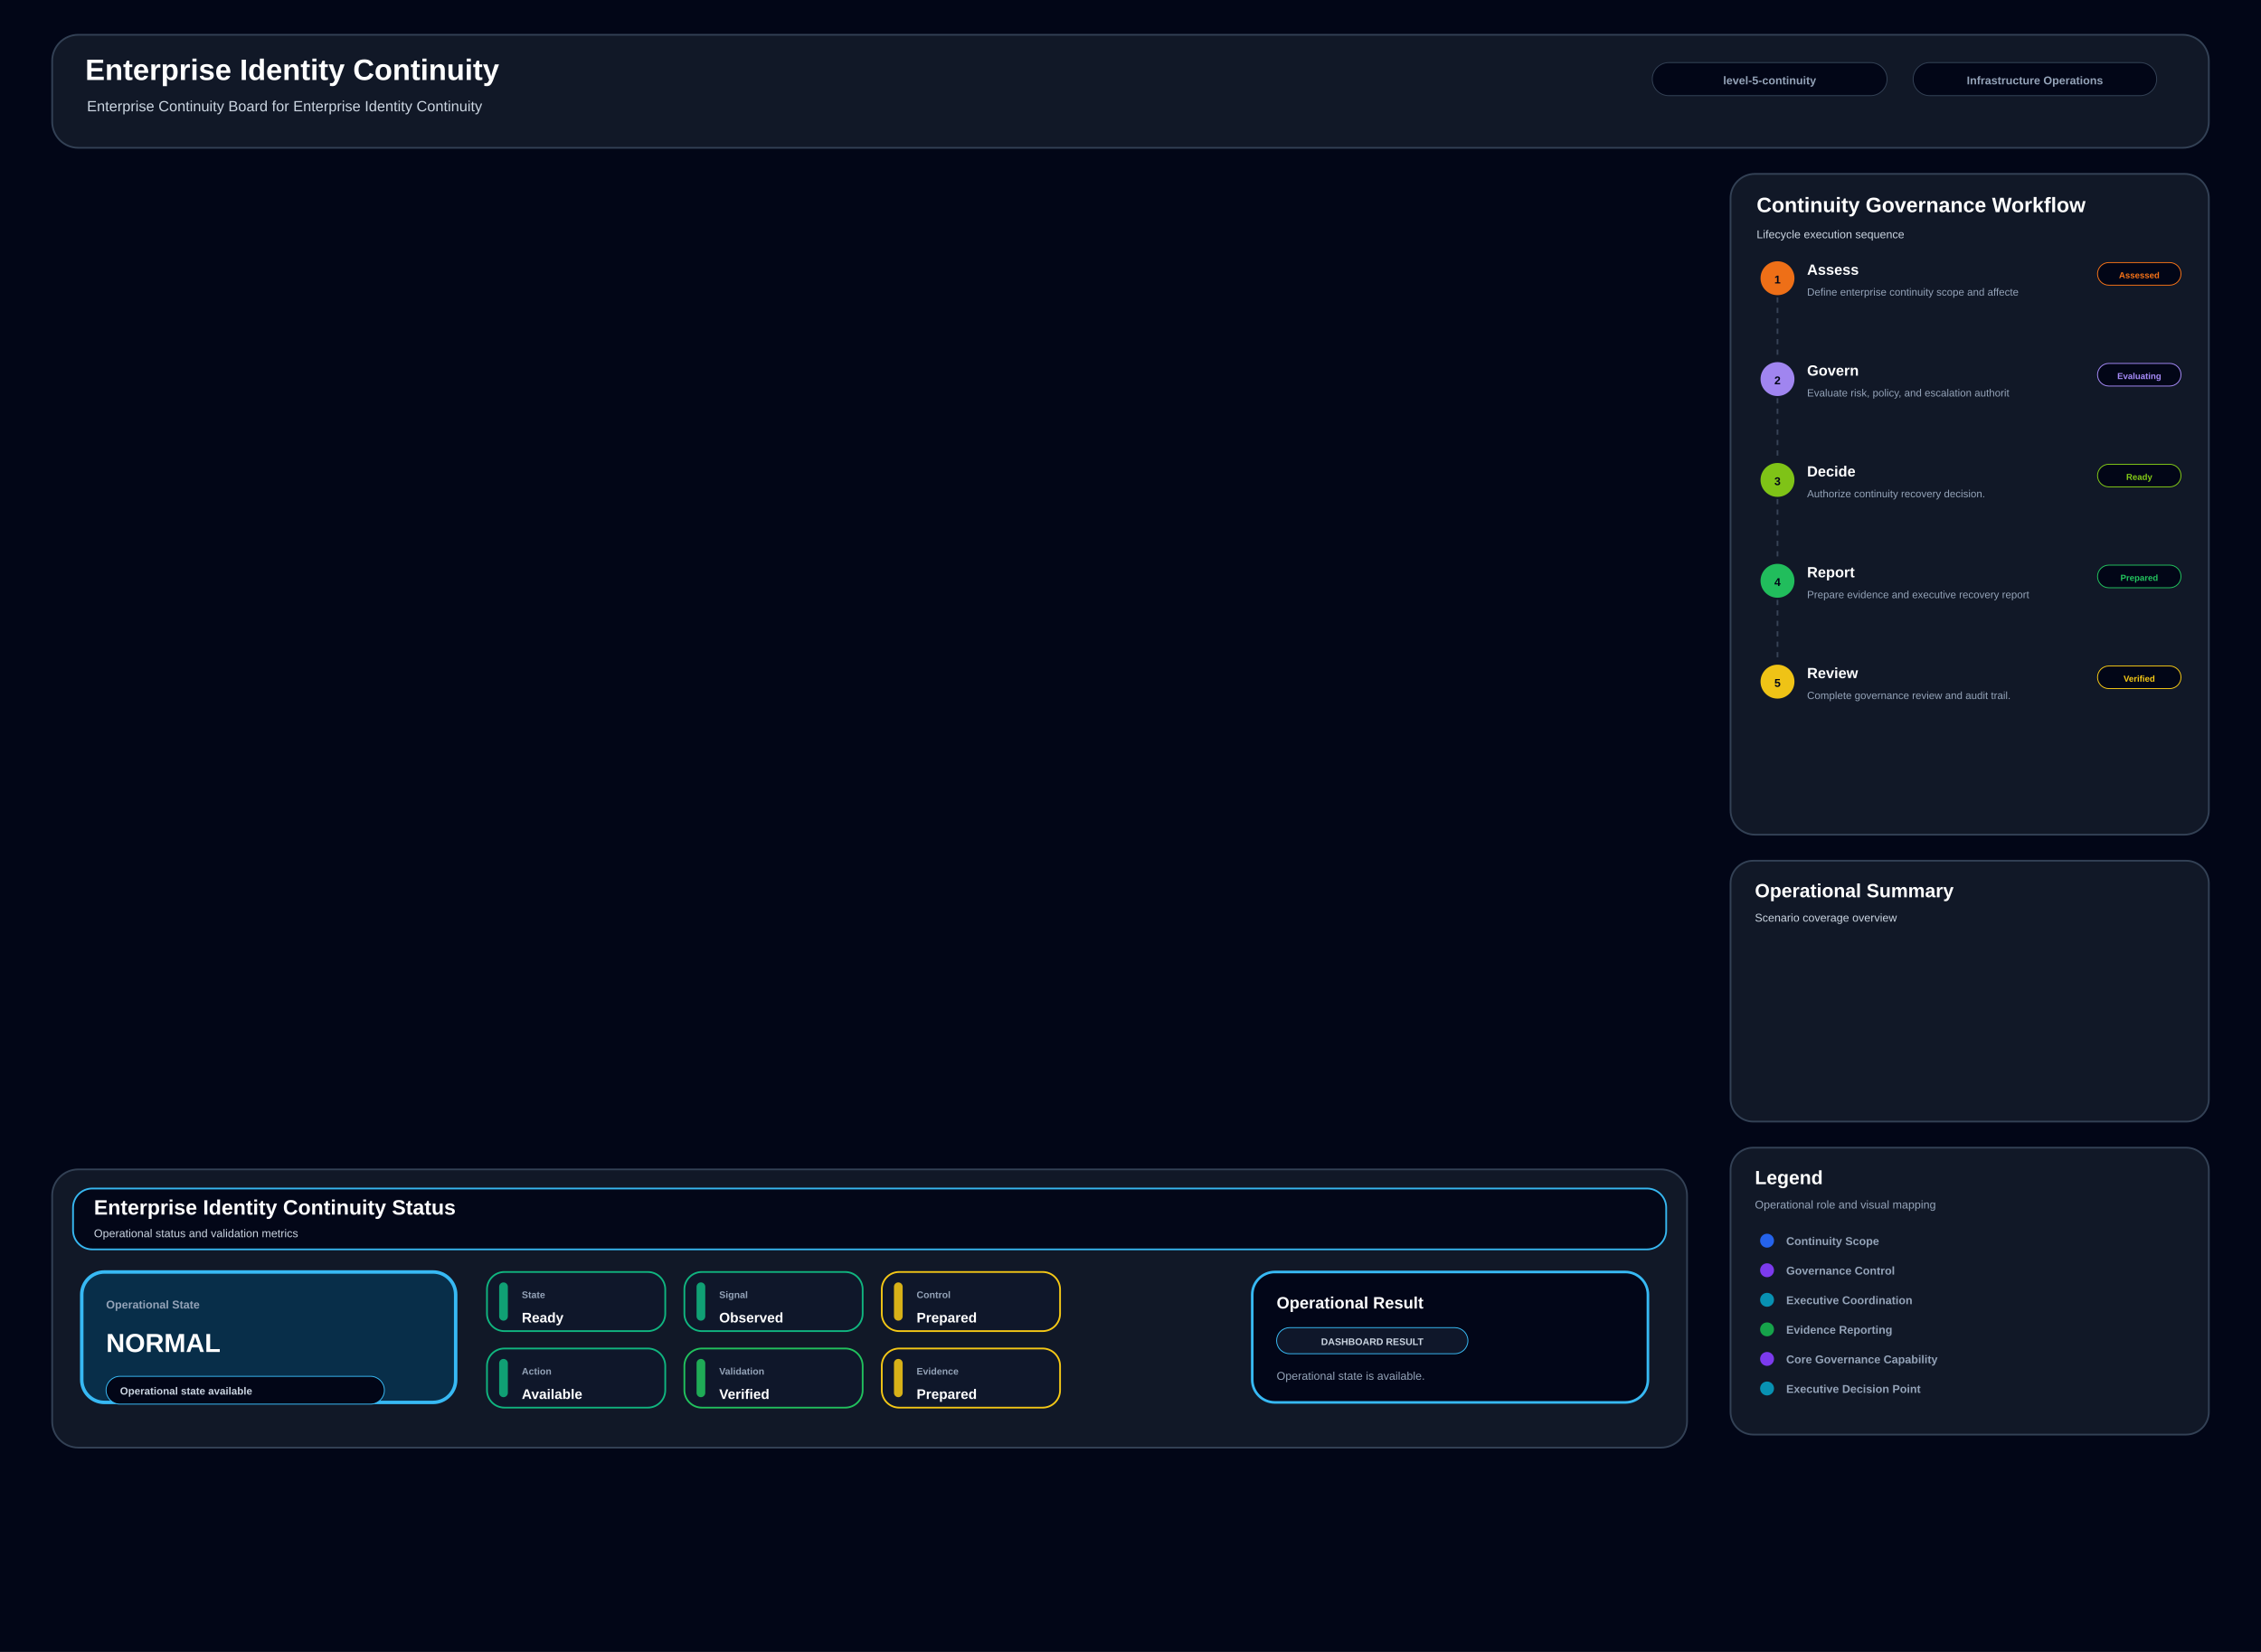
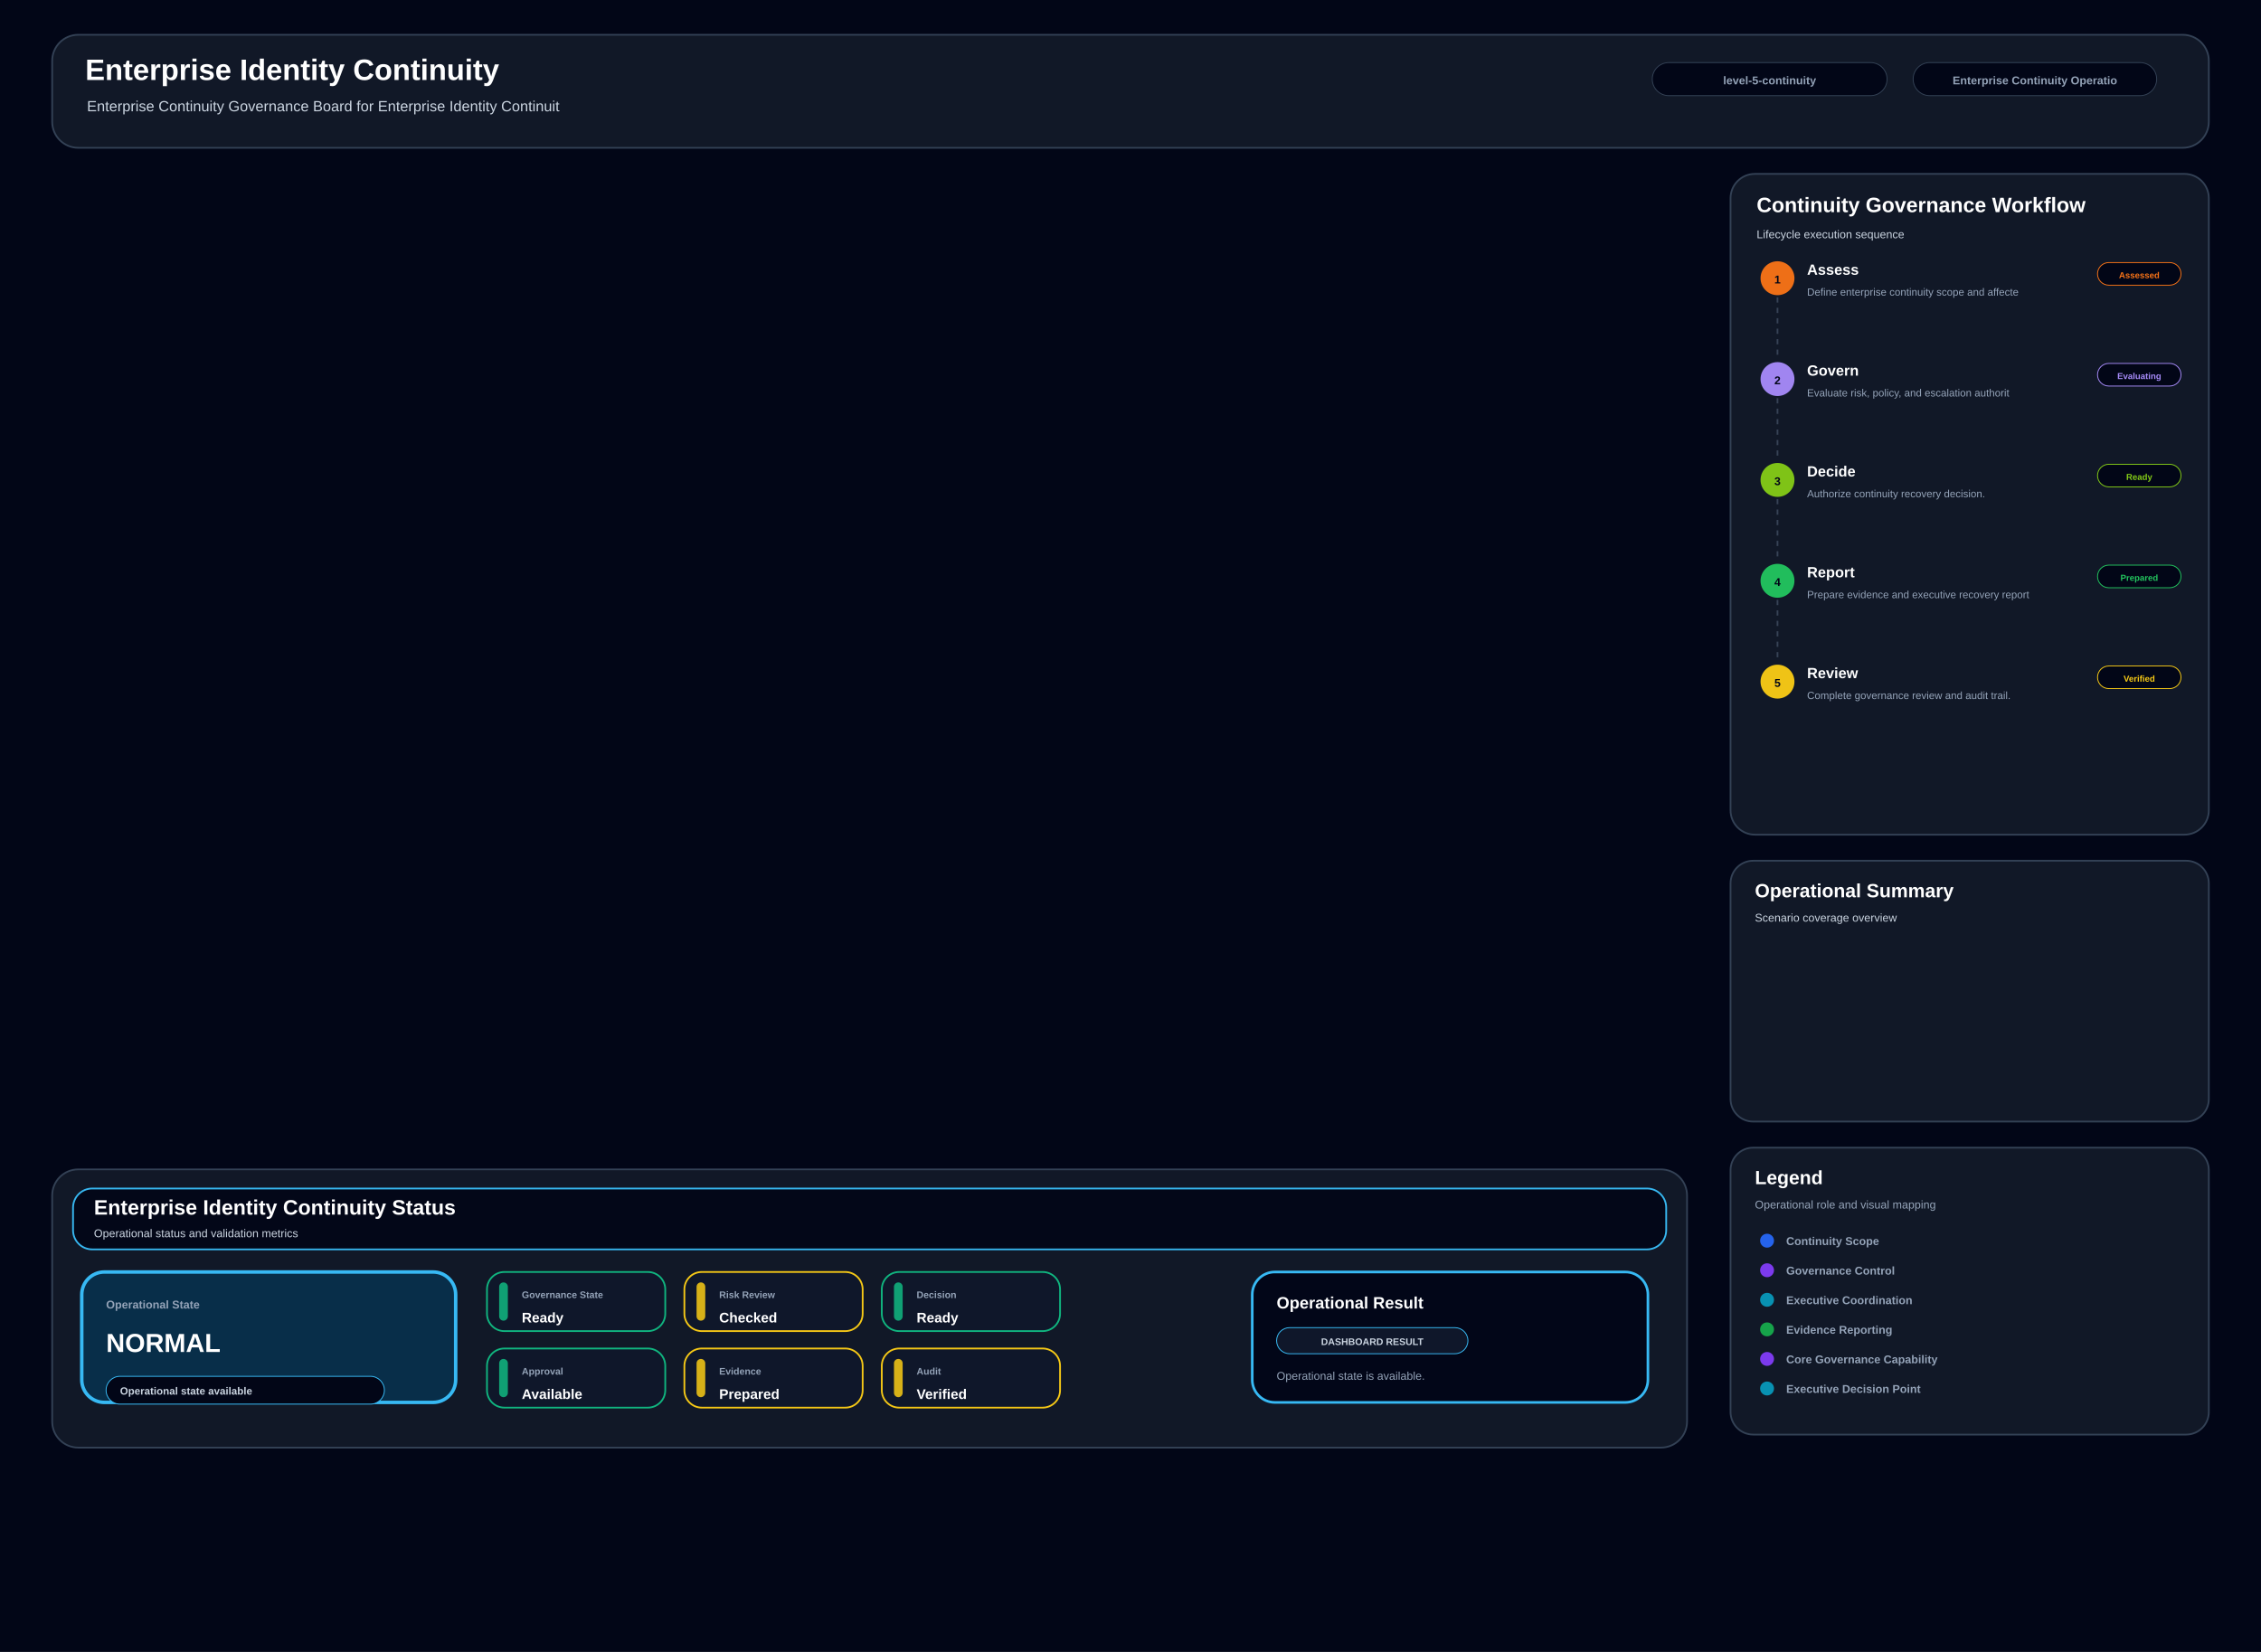
<svg xmlns="http://www.w3.org/2000/svg" width="2600" height="1900" viewBox="0 0 2600 1900" font-family="Arial, Helvetica, sans-serif">
  <style>text { font-family: Arial, Helvetica, sans-serif; letter-spacing: normal; word-spacing: normal; text-rendering: optimizeLegibility; font-kerning: normal; }</style>
  <style>text { font-family: Arial, Helvetica, sans-serif; letter-spacing: normal; word-spacing: normal; text-rendering: optimizeLegibility; font-kerning: normal; }</style>
  <rect width="2600" height="1900" fill="#020617" />
  <rect x="60" y="40" width="2480" height="130" rx="30" fill="#111827" stroke="#334155" stroke-width="2" />
  <text x="98" y="92" fill="#ffffff" font-size="34" font-weight="bold">Enterprise Identity Continuity</text>
-   <text x="100" y="128" fill="#cbd5e1" font-size="17">Enterprise Continuity Board for Enterprise Identity Continuity</text>
+   <text x="100" y="128" fill="#cbd5e1" font-size="17">Enterprise Continuity Governance Board for Enterprise Identity Continuit</text>
  <rect x="1900" y="72" width="270" height="38" rx="19" fill="#020617" stroke="#334155" stroke-width="1" />
  <text x="2035" y="97" fill="#94a3b8" font-size="13" text-anchor="middle" font-weight="bold">level-5-continuity</text>
  <rect x="2200" y="72" width="280" height="38" rx="19" fill="#020617" stroke="#334155" stroke-width="1" />
-   <text x="2340" y="97" fill="#94a3b8" font-size="13" text-anchor="middle" font-weight="bold">Infrastructure Operations</text>
+   <text x="2340" y="97" fill="#94a3b8" font-size="13" text-anchor="middle" font-weight="bold">Enterprise Continuity Operatio</text>
  <rect x="1990" y="200" width="550" height="760" rx="28" fill="#111827" stroke="#334155" stroke-width="2" />
  <text x="2020" y="244" fill="#ffffff" font-size="24" font-weight="bold">Continuity Governance Workflow</text>
  <text x="2020" y="274" fill="#cbd5e1" font-size="13">Lifecycle execution sequence</text>
  <circle cx="2044" cy="320" r="18" fill="#f97316" stroke="#f97316" stroke-width="3" opacity="0.95" />
  <text x="2044" y="326" fill="#020617" font-size="13" text-anchor="middle" font-weight="bold">1</text>
  <text x="2078" y="316" fill="#ffffff" font-size="17" font-weight="bold">Assess</text>
  <text x="2078" y="340" fill="#94a3b8" font-size="12">Define enterprise continuity scope and affecte</text>
  <rect x="2412" y="302" width="96" height="26" rx="13" fill="#020617" stroke="#f97316" stroke-width="1" />
  <text x="2460" y="320" fill="#f97316" font-size="10" text-anchor="middle" font-weight="bold">Assessed</text>
  <line x1="2044" y1="342" x2="2044" y2="412" stroke="#475569" stroke-width="2" stroke-dasharray="6 6" opacity="0.7" />
  <circle cx="2044" cy="436" r="18" fill="#a78bfa" stroke="#a78bfa" stroke-width="3" opacity="0.95" />
  <text x="2044" y="442" fill="#020617" font-size="13" text-anchor="middle" font-weight="bold">2</text>
  <text x="2078" y="432" fill="#ffffff" font-size="17" font-weight="bold">Govern</text>
  <text x="2078" y="456" fill="#94a3b8" font-size="12">Evaluate risk, policy, and escalation authorit</text>
  <rect x="2412" y="418" width="96" height="26" rx="13" fill="#020617" stroke="#a78bfa" stroke-width="1" />
  <text x="2460" y="436" fill="#a78bfa" font-size="10" text-anchor="middle" font-weight="bold">Evaluating</text>
  <line x1="2044" y1="458" x2="2044" y2="528" stroke="#475569" stroke-width="2" stroke-dasharray="6 6" opacity="0.7" />
  <circle cx="2044" cy="552" r="18" fill="#84cc16" stroke="#84cc16" stroke-width="3" opacity="0.95" />
  <text x="2044" y="558" fill="#020617" font-size="13" text-anchor="middle" font-weight="bold">3</text>
  <text x="2078" y="548" fill="#ffffff" font-size="17" font-weight="bold">Decide</text>
  <text x="2078" y="572" fill="#94a3b8" font-size="12">Authorize continuity recovery decision.</text>
  <rect x="2412" y="534" width="96" height="26" rx="13" fill="#020617" stroke="#84cc16" stroke-width="1" />
  <text x="2460" y="552" fill="#84cc16" font-size="10" text-anchor="middle" font-weight="bold">Ready</text>
  <line x1="2044" y1="574" x2="2044" y2="644" stroke="#475569" stroke-width="2" stroke-dasharray="6 6" opacity="0.7" />
  <circle cx="2044" cy="668" r="18" fill="#22c55e" stroke="#22c55e" stroke-width="3" opacity="0.95" />
  <text x="2044" y="674" fill="#020617" font-size="13" text-anchor="middle" font-weight="bold">4</text>
  <text x="2078" y="664" fill="#ffffff" font-size="17" font-weight="bold">Report</text>
  <text x="2078" y="688" fill="#94a3b8" font-size="12">Prepare evidence and executive recovery report</text>
  <rect x="2412" y="650" width="96" height="26" rx="13" fill="#020617" stroke="#22c55e" stroke-width="1" />
  <text x="2460" y="668" fill="#22c55e" font-size="10" text-anchor="middle" font-weight="bold">Prepared</text>
  <line x1="2044" y1="690" x2="2044" y2="760" stroke="#475569" stroke-width="2" stroke-dasharray="6 6" opacity="0.7" />
  <circle cx="2044" cy="784" r="18" fill="#facc15" stroke="#facc15" stroke-width="3" opacity="0.95" />
  <text x="2044" y="790" fill="#020617" font-size="13" text-anchor="middle" font-weight="bold">5</text>
  <text x="2078" y="780" fill="#ffffff" font-size="17" font-weight="bold">Review</text>
  <text x="2078" y="804" fill="#94a3b8" font-size="12">Complete governance review and audit trail.</text>
  <rect x="2412" y="766" width="96" height="26" rx="13" fill="#020617" stroke="#facc15" stroke-width="1" />
  <text x="2460" y="784" fill="#facc15" font-size="10" text-anchor="middle" font-weight="bold">Verified</text>
  <rect x="1990" y="990" width="550" height="300" rx="26" fill="#111827" stroke="#334155" stroke-width="2" />
  <text x="2018" y="1032" fill="#ffffff" font-size="22" font-weight="bold">Operational Summary</text>
  <text x="2018" y="1060" fill="#cbd5e1" font-size="13">Scenario coverage overview</text>
  <rect x="60" y="1345" width="1880" height="320" rx="30" fill="#111827" stroke="#334155" stroke-width="2" />
  <rect x="84" y="1367" width="1832" height="70" rx="22" fill="#020617" stroke="#38bdf8" stroke-width="2" opacity="0.96" />
  <text x="108" y="1397" fill="#ffffff" font-size="24" font-weight="bold">Enterprise Identity Continuity Status</text>
  <text x="108" y="1423" fill="#cbd5e1" font-size="13">Operational status and validation metrics</text>
  <rect x="94" y="1463" width="430" height="150" rx="26" fill="#082f49" stroke="#38bdf8" stroke-width="4" opacity="0.98" />
  <text x="122" y="1505" fill="#94a3b8" font-size="13" font-weight="bold">Operational State</text>
  <text x="122" y="1555" fill="#ffffff" font-size="30" font-weight="bold">NORMAL</text>
  <rect x="122" y="1583" width="320" height="32" rx="16" fill="#020617" stroke="#38bdf8" stroke-width="1" />
  <text x="138" y="1604" fill="#cbd5e1" font-size="12" font-weight="bold">Operational state available</text>
  <rect x="560" y="1463" width="205" height="68" rx="20" fill="#0f172a" stroke="#10b981" stroke-width="2" opacity="0.98" />
  <rect x="574" y="1475" width="10" height="44" rx="5" fill="#10b981" opacity="0.85" />
-   <text x="600" y="1493" fill="#94a3b8" font-size="11" font-weight="bold">State</text>
+   <text x="600" y="1493" fill="#94a3b8" font-size="11" font-weight="bold">Governance State</text>
  <text x="600" y="1521" fill="#ffffff" font-size="16" font-weight="bold">Ready</text>
-   <rect x="787" y="1463" width="205" height="68" rx="20" fill="#0f172a" stroke="#10b981" stroke-width="2" opacity="0.98" />
-   <rect x="801" y="1475" width="10" height="44" rx="5" fill="#10b981" opacity="0.85" />
-   <text x="827" y="1493" fill="#94a3b8" font-size="11" font-weight="bold">Signal</text>
-   <text x="827" y="1521" fill="#ffffff" font-size="16" font-weight="bold">Observed</text>
-   <rect x="1014" y="1463" width="205" height="68" rx="20" fill="#0f172a" stroke="#facc15" stroke-width="2" opacity="0.98" />
-   <rect x="1028" y="1475" width="10" height="44" rx="5" fill="#facc15" opacity="0.85" />
-   <text x="1054" y="1493" fill="#94a3b8" font-size="11" font-weight="bold">Control</text>
-   <text x="1054" y="1521" fill="#ffffff" font-size="16" font-weight="bold">Prepared</text>
+   <rect x="787" y="1463" width="205" height="68" rx="20" fill="#0f172a" stroke="#facc15" stroke-width="2" opacity="0.98" />
+   <rect x="801" y="1475" width="10" height="44" rx="5" fill="#facc15" opacity="0.85" />
+   <text x="827" y="1493" fill="#94a3b8" font-size="11" font-weight="bold">Risk Review</text>
+   <text x="827" y="1521" fill="#ffffff" font-size="16" font-weight="bold">Checked</text>
+   <rect x="1014" y="1463" width="205" height="68" rx="20" fill="#0f172a" stroke="#10b981" stroke-width="2" opacity="0.98" />
+   <rect x="1028" y="1475" width="10" height="44" rx="5" fill="#10b981" opacity="0.85" />
+   <text x="1054" y="1493" fill="#94a3b8" font-size="11" font-weight="bold">Decision</text>
+   <text x="1054" y="1521" fill="#ffffff" font-size="16" font-weight="bold">Ready</text>
  <rect x="560" y="1551" width="205" height="68" rx="20" fill="#0f172a" stroke="#10b981" stroke-width="2" opacity="0.98" />
  <rect x="574" y="1563" width="10" height="44" rx="5" fill="#10b981" opacity="0.85" />
-   <text x="600" y="1581" fill="#94a3b8" font-size="11" font-weight="bold">Action</text>
+   <text x="600" y="1581" fill="#94a3b8" font-size="11" font-weight="bold">Approval</text>
  <text x="600" y="1609" fill="#ffffff" font-size="16" font-weight="bold">Available</text>
-   <rect x="787" y="1551" width="205" height="68" rx="20" fill="#0f172a" stroke="#22c55e" stroke-width="2" opacity="0.98" />
-   <rect x="801" y="1563" width="10" height="44" rx="5" fill="#22c55e" opacity="0.85" />
-   <text x="827" y="1581" fill="#94a3b8" font-size="11" font-weight="bold">Validation</text>
-   <text x="827" y="1609" fill="#ffffff" font-size="16" font-weight="bold">Verified</text>
+   <rect x="787" y="1551" width="205" height="68" rx="20" fill="#0f172a" stroke="#facc15" stroke-width="2" opacity="0.98" />
+   <rect x="801" y="1563" width="10" height="44" rx="5" fill="#facc15" opacity="0.85" />
+   <text x="827" y="1581" fill="#94a3b8" font-size="11" font-weight="bold">Evidence</text>
+   <text x="827" y="1609" fill="#ffffff" font-size="16" font-weight="bold">Prepared</text>
  <rect x="1014" y="1551" width="205" height="68" rx="20" fill="#0f172a" stroke="#facc15" stroke-width="2" opacity="0.98" />
  <rect x="1028" y="1563" width="10" height="44" rx="5" fill="#facc15" opacity="0.85" />
-   <text x="1054" y="1581" fill="#94a3b8" font-size="11" font-weight="bold">Evidence</text>
-   <text x="1054" y="1609" fill="#ffffff" font-size="16" font-weight="bold">Prepared</text>
+   <text x="1054" y="1581" fill="#94a3b8" font-size="11" font-weight="bold">Audit</text>
+   <text x="1054" y="1609" fill="#ffffff" font-size="16" font-weight="bold">Verified</text>
  <rect x="1440" y="1463" width="455" height="150" rx="26" fill="#020617" stroke="#38bdf8" stroke-width="3" opacity="0.98" />
  <text x="1468" y="1505" fill="#ffffff" font-size="19" font-weight="bold">Operational Result</text>
  <rect x="1468" y="1527" width="220" height="30" rx="15" fill="#0f172a" stroke="#38bdf8" stroke-width="1" />
  <text x="1578" y="1547" fill="#cbd5e1" font-size="11" text-anchor="middle" font-weight="bold">DASHBOARD RESULT</text>
  <text x="1468" y="1587" fill="#94a3b8" font-size="13">Operational state is available.</text>
  <rect x="1990" y="1320" width="550" height="330" rx="26" fill="#111827" stroke="#334155" stroke-width="2" />
  <text x="2018" y="1362" fill="#ffffff" font-size="22" font-weight="bold">Legend</text>
  <text x="2018" y="1390" fill="#94a3b8" font-size="13">Operational role and visual mapping</text>
  <circle cx="2032" cy="1427" r="8" fill="#2563eb" />
  <text x="2054" y="1432" fill="#94a3b8" font-size="13" font-weight="bold">Continuity Scope</text>
  <circle cx="2032" cy="1461" r="8" fill="#7c3aed" />
  <text x="2054" y="1466" fill="#94a3b8" font-size="13" font-weight="bold">Governance Control</text>
  <circle cx="2032" cy="1495" r="8" fill="#0891b2" />
  <text x="2054" y="1500" fill="#94a3b8" font-size="13" font-weight="bold">Executive Coordination</text>
  <circle cx="2032" cy="1529" r="8" fill="#16a34a" />
  <text x="2054" y="1534" fill="#94a3b8" font-size="13" font-weight="bold">Evidence Reporting</text>
  <circle cx="2032" cy="1563" r="8" fill="#7c3aed" />
  <text x="2054" y="1568" fill="#94a3b8" font-size="13" font-weight="bold">Core Governance Capability</text>
  <circle cx="2032" cy="1597" r="8" fill="#0891b2" />
  <text x="2054" y="1602" fill="#94a3b8" font-size="13" font-weight="bold">Executive Decision Point</text>
</svg>
